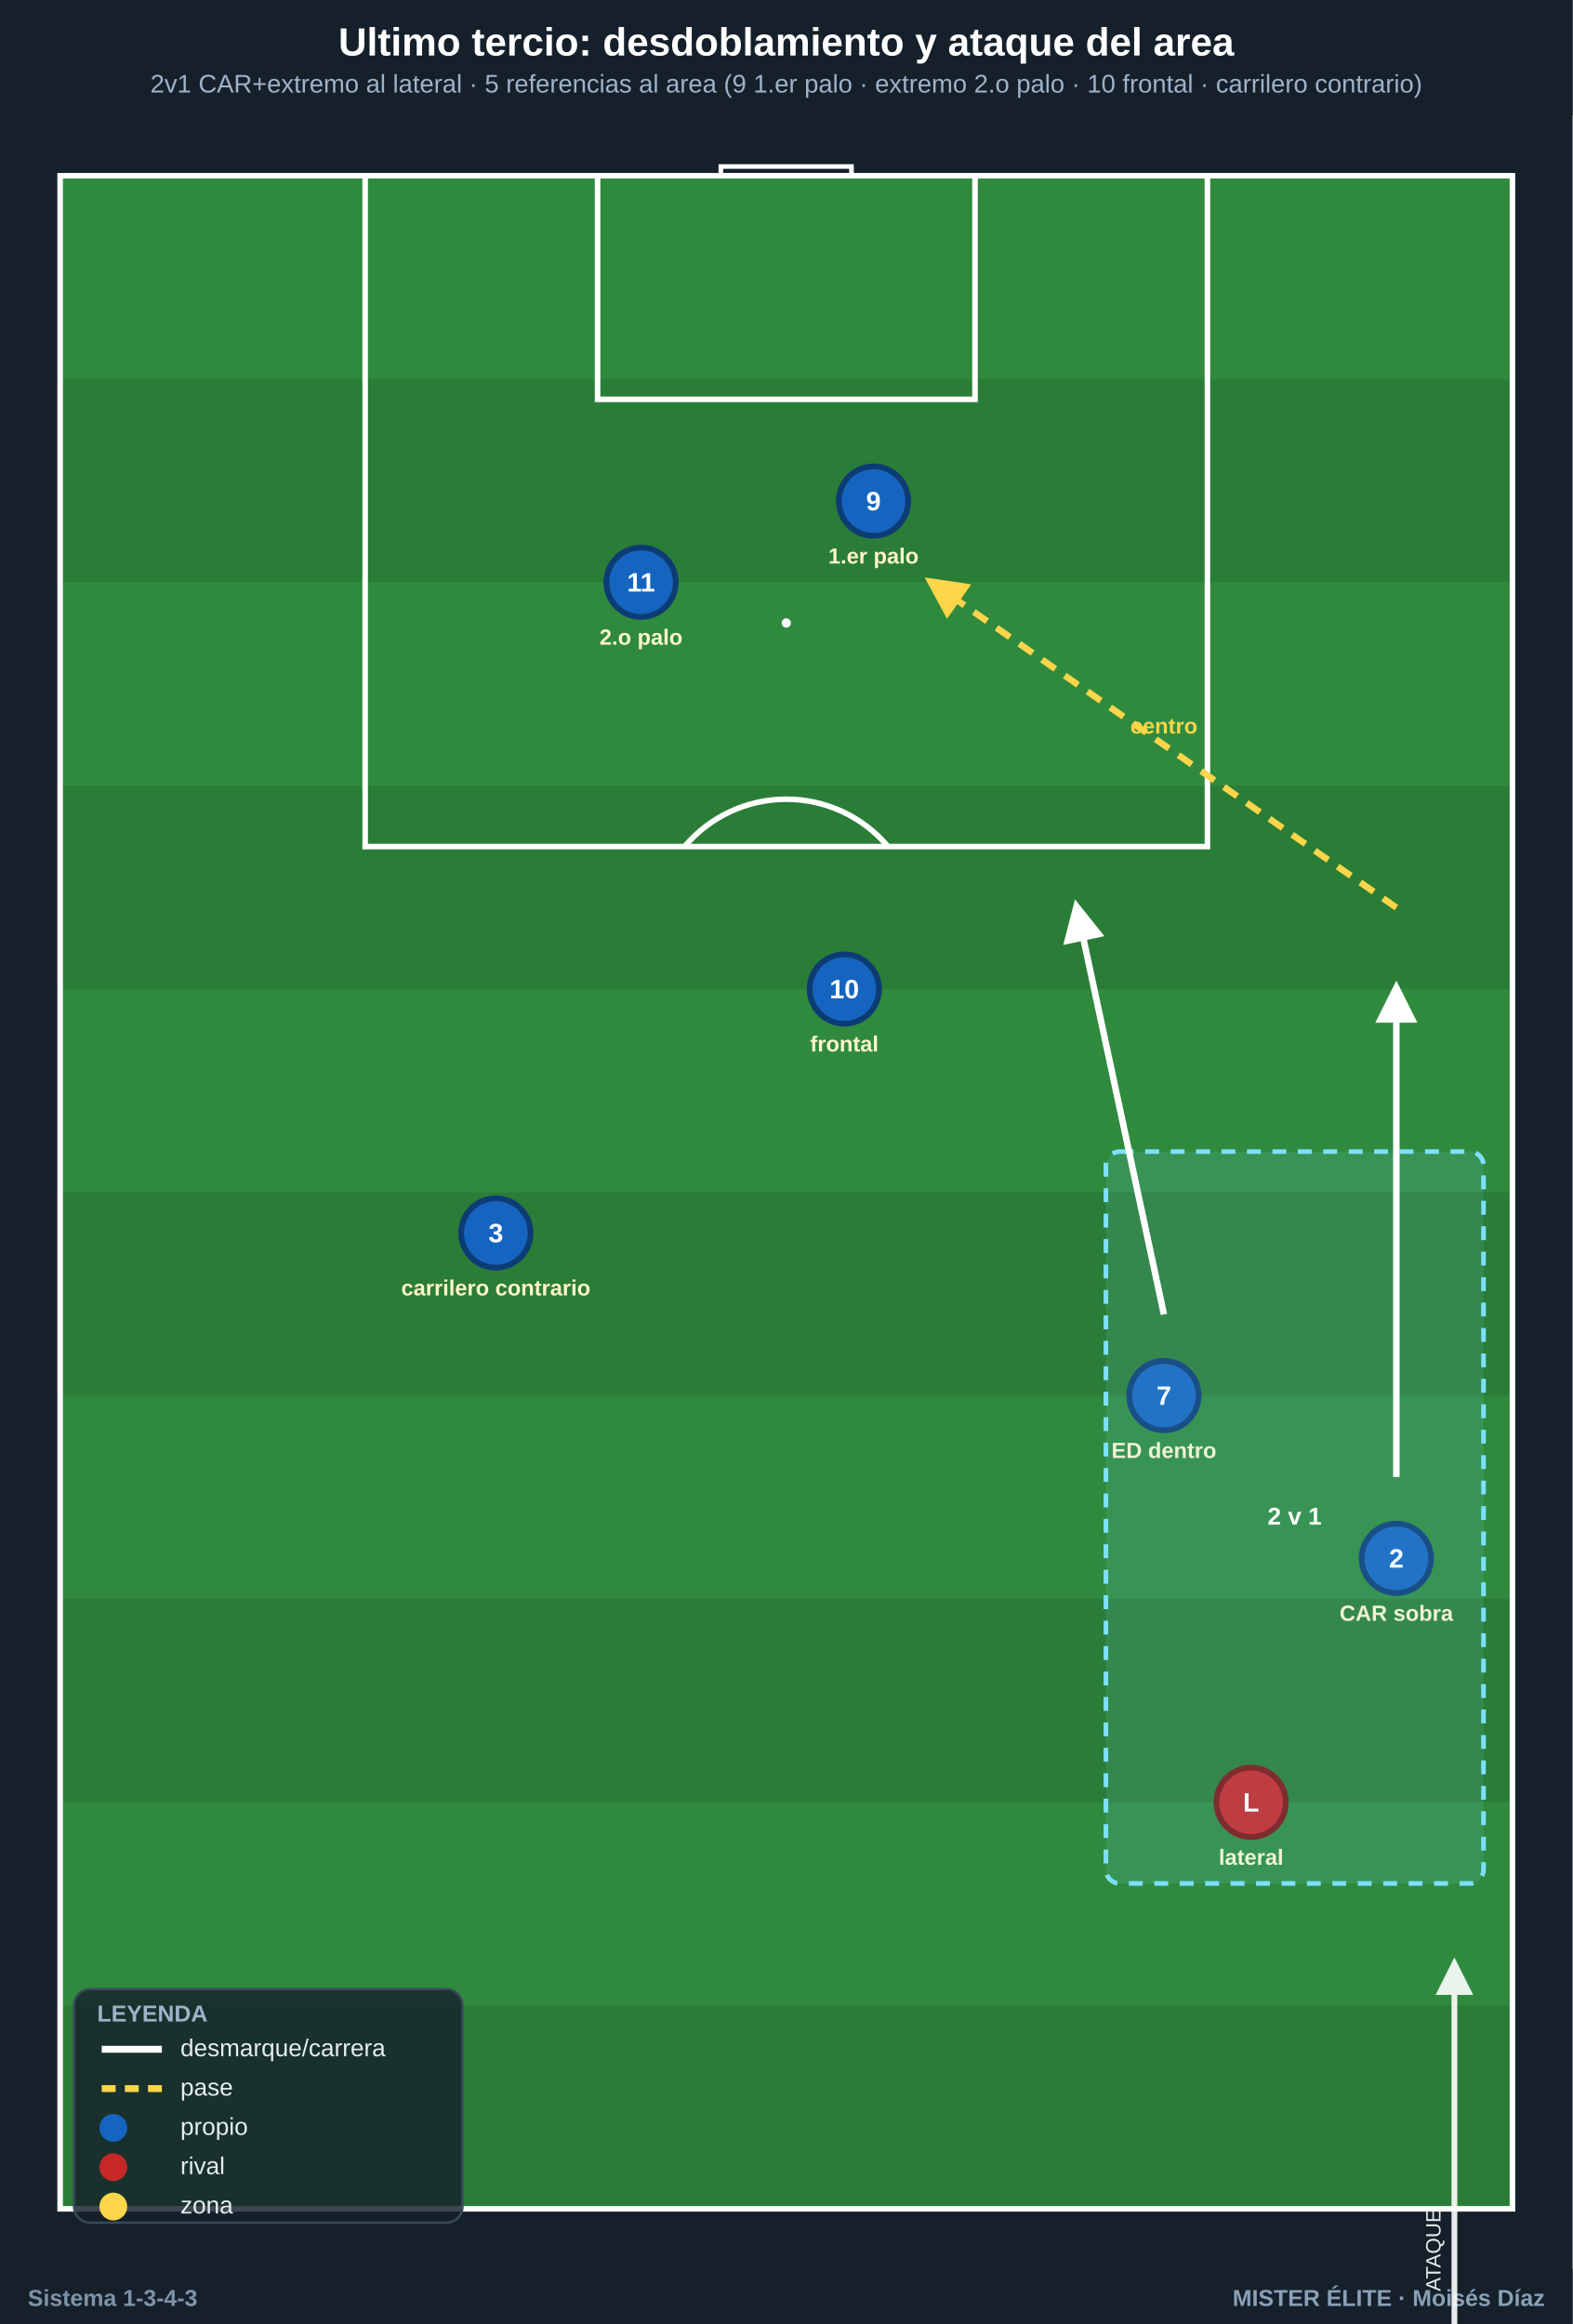
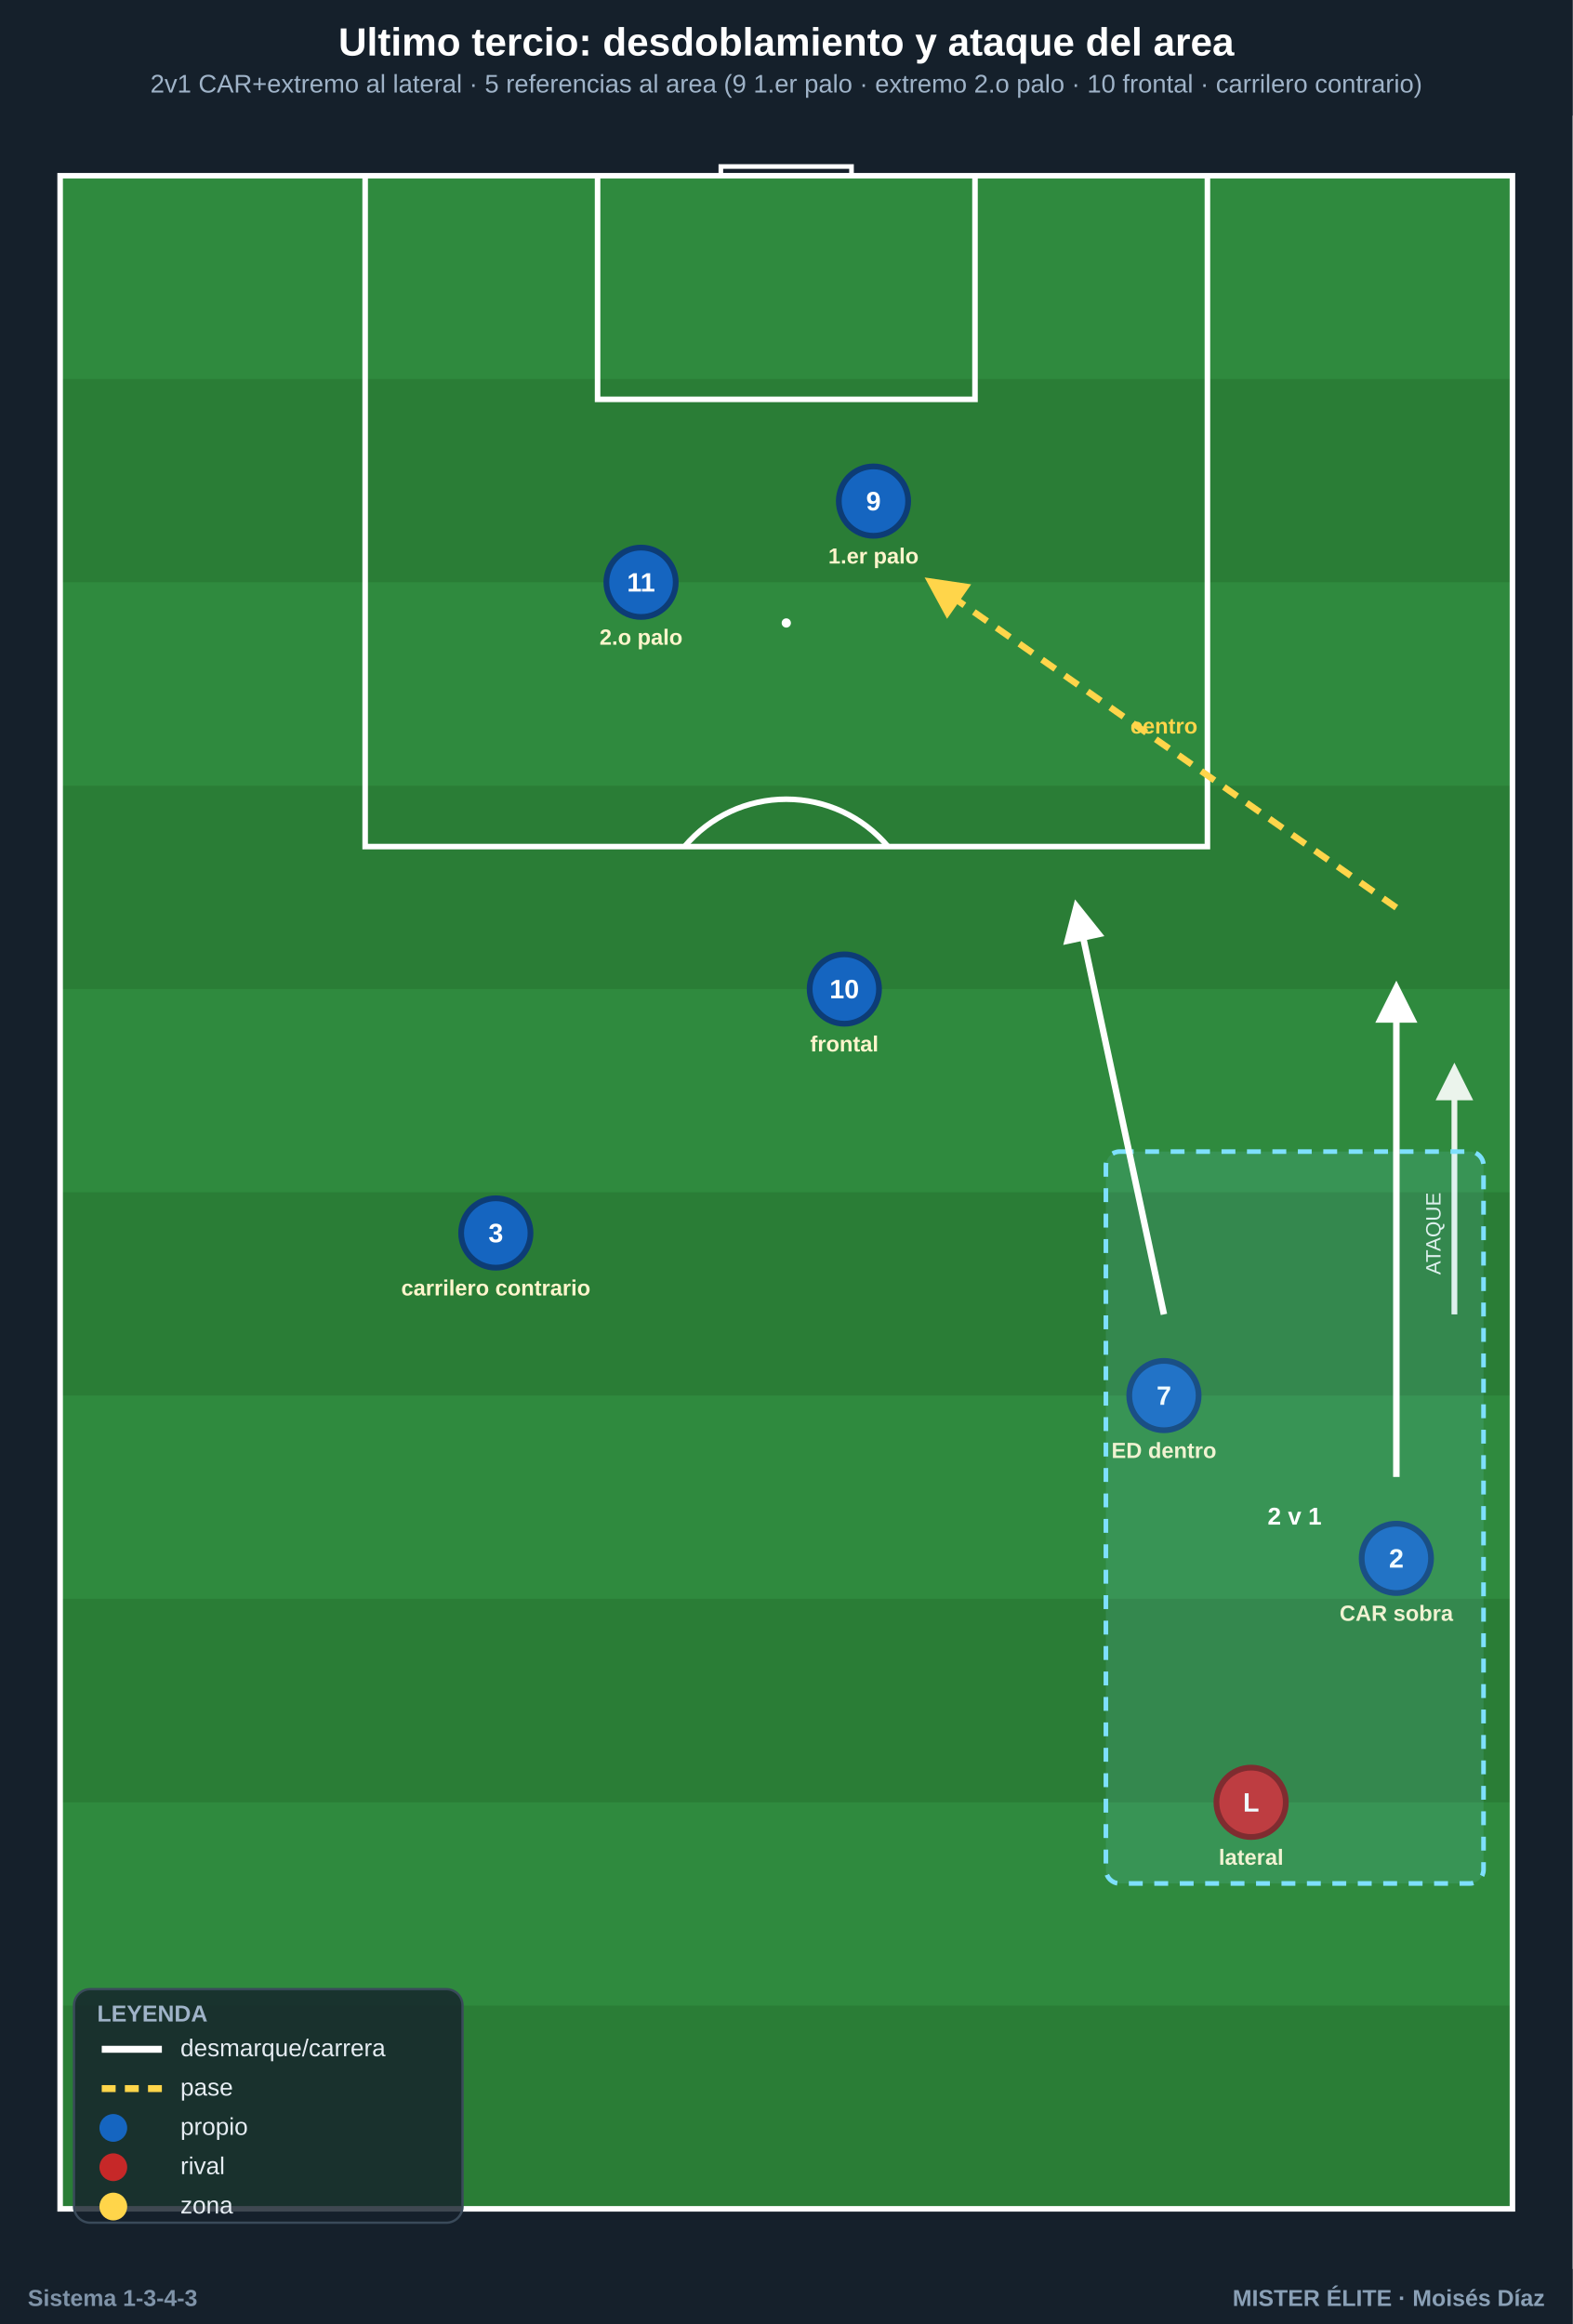
<svg xmlns="http://www.w3.org/2000/svg" viewBox="0 0 680 1005" width="680" height="1005" font-family="Segoe UI,Arial,sans-serif">
  <defs>
    <linearGradient id="sky" x1="0" y1="0" x2="0" y2="1">
      <stop offset="0" stop-color="#2f8a3e" />
      <stop offset="1" stop-color="#2b8139" />
    </linearGradient>
    <marker id="ah_pass" viewBox="0 0 10 10" refX="8" refY="5" markerWidth="6.5" markerHeight="6.5" orient="auto-start-reverse">
      <path d="M0,0 L10,5 L0,10 z" fill="#ffd54a" />
    </marker>
    <marker id="ah_run" viewBox="0 0 10 10" refX="8" refY="5" markerWidth="6.5" markerHeight="6.5" orient="auto-start-reverse">
      <path d="M0,0 L10,5 L0,10 z" fill="#ffffff" />
    </marker>
    <marker id="ah_drive" viewBox="0 0 10 10" refX="8" refY="5" markerWidth="6.5" markerHeight="6.5" orient="auto-start-reverse">
      <path d="M0,0 L10,5 L0,10 z" fill="#7ee0ff" />
    </marker>
    <marker id="ah_white" viewBox="0 0 10 10" refX="8" refY="5" markerWidth="6.5" markerHeight="6.5" orient="auto-start-reverse">
      <path d="M0,0 L10,5 L0,10 z" fill="#ffffff" />
    </marker>
  </defs>
  <rect x="0.0" y="0.0" width="680.0" height="1005.2" fill="#15202b" />
  <rect x="26.0" y="76.0" width="628.0" height="88.4" fill="#2f8a3e" />
  <rect x="26.0" y="163.9" width="628.0" height="88.4" fill="#2a7d36" />
  <rect x="26.0" y="251.8" width="628.0" height="88.4" fill="#2f8a3e" />
  <rect x="26.0" y="339.8" width="628.0" height="88.4" fill="#2a7d36" />
  <rect x="26.0" y="427.7" width="628.0" height="88.4" fill="#2f8a3e" />
  <rect x="26.0" y="515.6" width="628.0" height="88.4" fill="#2a7d36" />
  <rect x="26.0" y="603.5" width="628.0" height="88.4" fill="#2f8a3e" />
  <rect x="26.0" y="691.4" width="628.0" height="88.4" fill="#2a7d36" />
  <rect x="26.0" y="779.4" width="628.0" height="88.4" fill="#2f8a3e" />
  <rect x="26.0" y="867.3" width="628.0" height="88.4" fill="#2a7d36" />
  <rect x="26.0" y="76.0" width="628.0" height="879.2" fill="none" stroke="#ffffff" stroke-width="2.4" />
  <path d="M157.9,76.0 L157.9,366.1 L522.1,366.1 L522.1,76.0" fill="none" stroke="#ffffff" stroke-width="2.4" />
  <path d="M258.4,76.0 L258.4,172.7 L421.6,172.7 L421.6,76.0" fill="none" stroke="#ffffff" stroke-width="2.4" />
  <circle cx="340.0" cy="269.4" r="2.0" fill="#ffffff" />
  <rect x="311.7" y="72.0" width="56.5" height="4" fill="none" stroke="#ffffff" stroke-width="2" />
  <path d="M296.0,366.1 A57.5,57.5 0 0 1 384.0,366.1" fill="none" stroke="#ffffff" stroke-width="2.4" />
  <rect x="0.0" y="0.0" width="680.0" height="50.0" fill="#15202b" />
  <text x="340.0" y="24.0" font-family="Segoe UI,Arial,sans-serif" font-size="17" font-weight="800" fill="#ffffff" text-anchor="middle">Ultimo tercio: desdoblamiento y ataque del area</text>
  <text x="340.0" y="40.0" font-family="Segoe UI,Arial,sans-serif" font-size="11" font-weight="500" fill="#9fb3c8" text-anchor="middle">2v1 CAR+extremo al lateral · 5 referencias al area (9 1.er palo · extremo 2.o palo · 10 frontal · carrilero contrario)</text>
  <rect x="0.0" y="981.2" width="680.0" height="24.0" fill="#15202b" />
  <text x="668.0" y="997.2" font-family="Segoe UI,Arial,sans-serif" font-size="10" font-weight="700" fill="#8aa0b6" text-anchor="end">MISTER ÉLITE · Moisés Díaz</text>
  <text x="12.0" y="997.2" font-family="Segoe UI,Arial,sans-serif" font-size="10" font-weight="600" fill="#7f93a8" text-anchor="start">Sistema 1-3-4-3</text>
  <g opacity="0.9">
-     <line x1="628.9" y1="1060.7" x2="628.9" y2="849.7" stroke="#ffffff" stroke-width="2.5" marker-end="url(#ah_white)" />
-     <text x="622.9" y="955.2" font-family="Segoe UI,Arial" font-size="9" fill="#ffffff" text-anchor="end" transform="rotate(-90 622.9 955.2)">ATAQUE</text>
+     <line x1="628.9" y1="568.4" x2="628.9" y2="462.8" stroke="#ffffff" stroke-width="2.5" marker-end="url(#ah_white)" />
+     <text x="622.9" y="515.6" font-family="Segoe UI,Arial" font-size="9" fill="#ffffff" text-anchor="end" transform="rotate(-90 622.9 515.6)">ATAQUE</text>
  </g>
  <g>
    <circle cx="603.8" cy="673.9" r="15" fill="#1565c0" stroke="#0d3c75" stroke-width="2.5" />
    <text x="603.8" y="677.9" font-family="Segoe UI,Arial" font-size="11.5" font-weight="800" fill="#fff" text-anchor="middle">2</text>
  </g>
  <text x="603.8" y="700.9" font-family="Segoe UI,Arial,sans-serif" font-size="9.5" font-weight="600" fill="#fff5cc" text-anchor="middle">CAR sobra</text>
  <g>
    <circle cx="503.3" cy="603.5" r="15" fill="#1565c0" stroke="#0d3c75" stroke-width="2.5" />
    <text x="503.3" y="607.5" font-family="Segoe UI,Arial" font-size="11.5" font-weight="800" fill="#fff" text-anchor="middle">7</text>
  </g>
  <text x="503.3" y="630.5" font-family="Segoe UI,Arial,sans-serif" font-size="9.5" font-weight="600" fill="#fff5cc" text-anchor="middle">ED dentro</text>
  <g>
    <circle cx="541.0" cy="779.4" r="15" fill="#c62828" stroke="#7f1414" stroke-width="2.5" />
    <text x="541.0" y="783.4" font-family="Segoe UI,Arial" font-size="11.5" font-weight="800" fill="#fff" text-anchor="middle">L</text>
  </g>
  <text x="541.0" y="806.4" font-family="Segoe UI,Arial,sans-serif" font-size="9.5" font-weight="600" fill="#fff5cc" text-anchor="middle">lateral</text>
  <rect x="478.2" y="498.0" width="163.3" height="316.5" rx="6" fill="#7ee0ff" fill-opacity="0.12" stroke="#7ee0ff" stroke-width="2" stroke-dasharray="6 5" />
  <text x="559.8" y="659.3" font-family="Segoe UI,Arial,sans-serif" font-size="10.5" font-weight="700" fill="#fff" text-anchor="middle">2 v 1</text>
  <line x1="503.3" y1="568.4" x2="465.6" y2="392.5" stroke="#ffffff" stroke-width="2.8" marker-end="url(#ah_run)" />
  <line x1="603.8" y1="638.7" x2="603.8" y2="427.7" stroke="#ffffff" stroke-width="2.8" marker-end="url(#ah_run)" />
  <line x1="603.8" y1="392.5" x2="402.8" y2="251.8" stroke="#ffd54a" stroke-width="2.8" stroke-dasharray="7 5" marker-end="url(#ah_pass)" />
  <text x="503.3" y="317.2" font-family="Segoe UI,Arial,sans-serif" font-size="9.5" font-weight="700" fill="#ffd54a" text-anchor="middle">centro</text>
  <g>
    <circle cx="377.7" cy="216.7" r="15" fill="#1565c0" stroke="#0d3c75" stroke-width="2.5" />
    <text x="377.7" y="220.7" font-family="Segoe UI,Arial" font-size="11.5" font-weight="800" fill="#fff" text-anchor="middle">9</text>
  </g>
  <text x="377.7" y="243.7" font-family="Segoe UI,Arial,sans-serif" font-size="9.5" font-weight="600" fill="#fff5cc" text-anchor="middle">1.er palo</text>
  <g>
    <circle cx="277.2" cy="251.8" r="15" fill="#1565c0" stroke="#0d3c75" stroke-width="2.5" />
    <text x="277.2" y="255.8" font-family="Segoe UI,Arial" font-size="11.5" font-weight="800" fill="#fff" text-anchor="middle">11</text>
  </g>
  <text x="277.2" y="278.8" font-family="Segoe UI,Arial,sans-serif" font-size="9.5" font-weight="600" fill="#fff5cc" text-anchor="middle">2.o palo</text>
  <g>
    <circle cx="365.1" cy="427.7" r="15" fill="#1565c0" stroke="#0d3c75" stroke-width="2.5" />
    <text x="365.1" y="431.7" font-family="Segoe UI,Arial" font-size="11.5" font-weight="800" fill="#fff" text-anchor="middle">10</text>
  </g>
  <text x="365.1" y="454.7" font-family="Segoe UI,Arial,sans-serif" font-size="9.5" font-weight="600" fill="#fff5cc" text-anchor="middle">frontal</text>
  <g>
    <circle cx="214.4" cy="533.2" r="15" fill="#1565c0" stroke="#0d3c75" stroke-width="2.5" />
    <text x="214.4" y="537.2" font-family="Segoe UI,Arial" font-size="11.5" font-weight="800" fill="#fff" text-anchor="middle">3</text>
  </g>
  <text x="214.4" y="560.2" font-family="Segoe UI,Arial,sans-serif" font-size="9.5" font-weight="600" fill="#fff5cc" text-anchor="middle">carrilero contrario</text>
  <g>
    <rect x="32" y="860.2" width="168" height="101" rx="7" fill="#15202b" fill-opacity="0.82" stroke="#3a4a5a" stroke-width="1" />
    <text x="42" y="874.2" font-family="Segoe UI,Arial" font-size="10" font-weight="800" fill="#9fb3c8">LEYENDA</text>
    <line x1="44" y1="886.2" x2="70" y2="886.2" stroke="#ffffff" stroke-width="3" />
    <text x="78" y="889.2" font-family="Segoe UI,Arial" font-size="10.5" fill="#e6edf3">desmarque/carrera</text>
    <line x1="44" y1="903.2" x2="70" y2="903.2" stroke="#ffd54a" stroke-width="3" stroke-dasharray="6 4" />
    <text x="78" y="906.2" font-family="Segoe UI,Arial" font-size="10.5" fill="#e6edf3">pase</text>
    <circle cx="49" cy="920.2" r="6" fill="#1565c0" />
    <text x="78" y="923.2" font-family="Segoe UI,Arial" font-size="10.5" fill="#e6edf3">propio</text>
    <circle cx="49" cy="937.2" r="6" fill="#c62828" />
    <text x="78" y="940.2" font-family="Segoe UI,Arial" font-size="10.5" fill="#e6edf3">rival</text>
    <circle cx="49" cy="954.2" r="6" fill="#ffd54a" />
    <text x="78" y="957.2" font-family="Segoe UI,Arial" font-size="10.5" fill="#e6edf3">zona</text>
  </g>
</svg>
